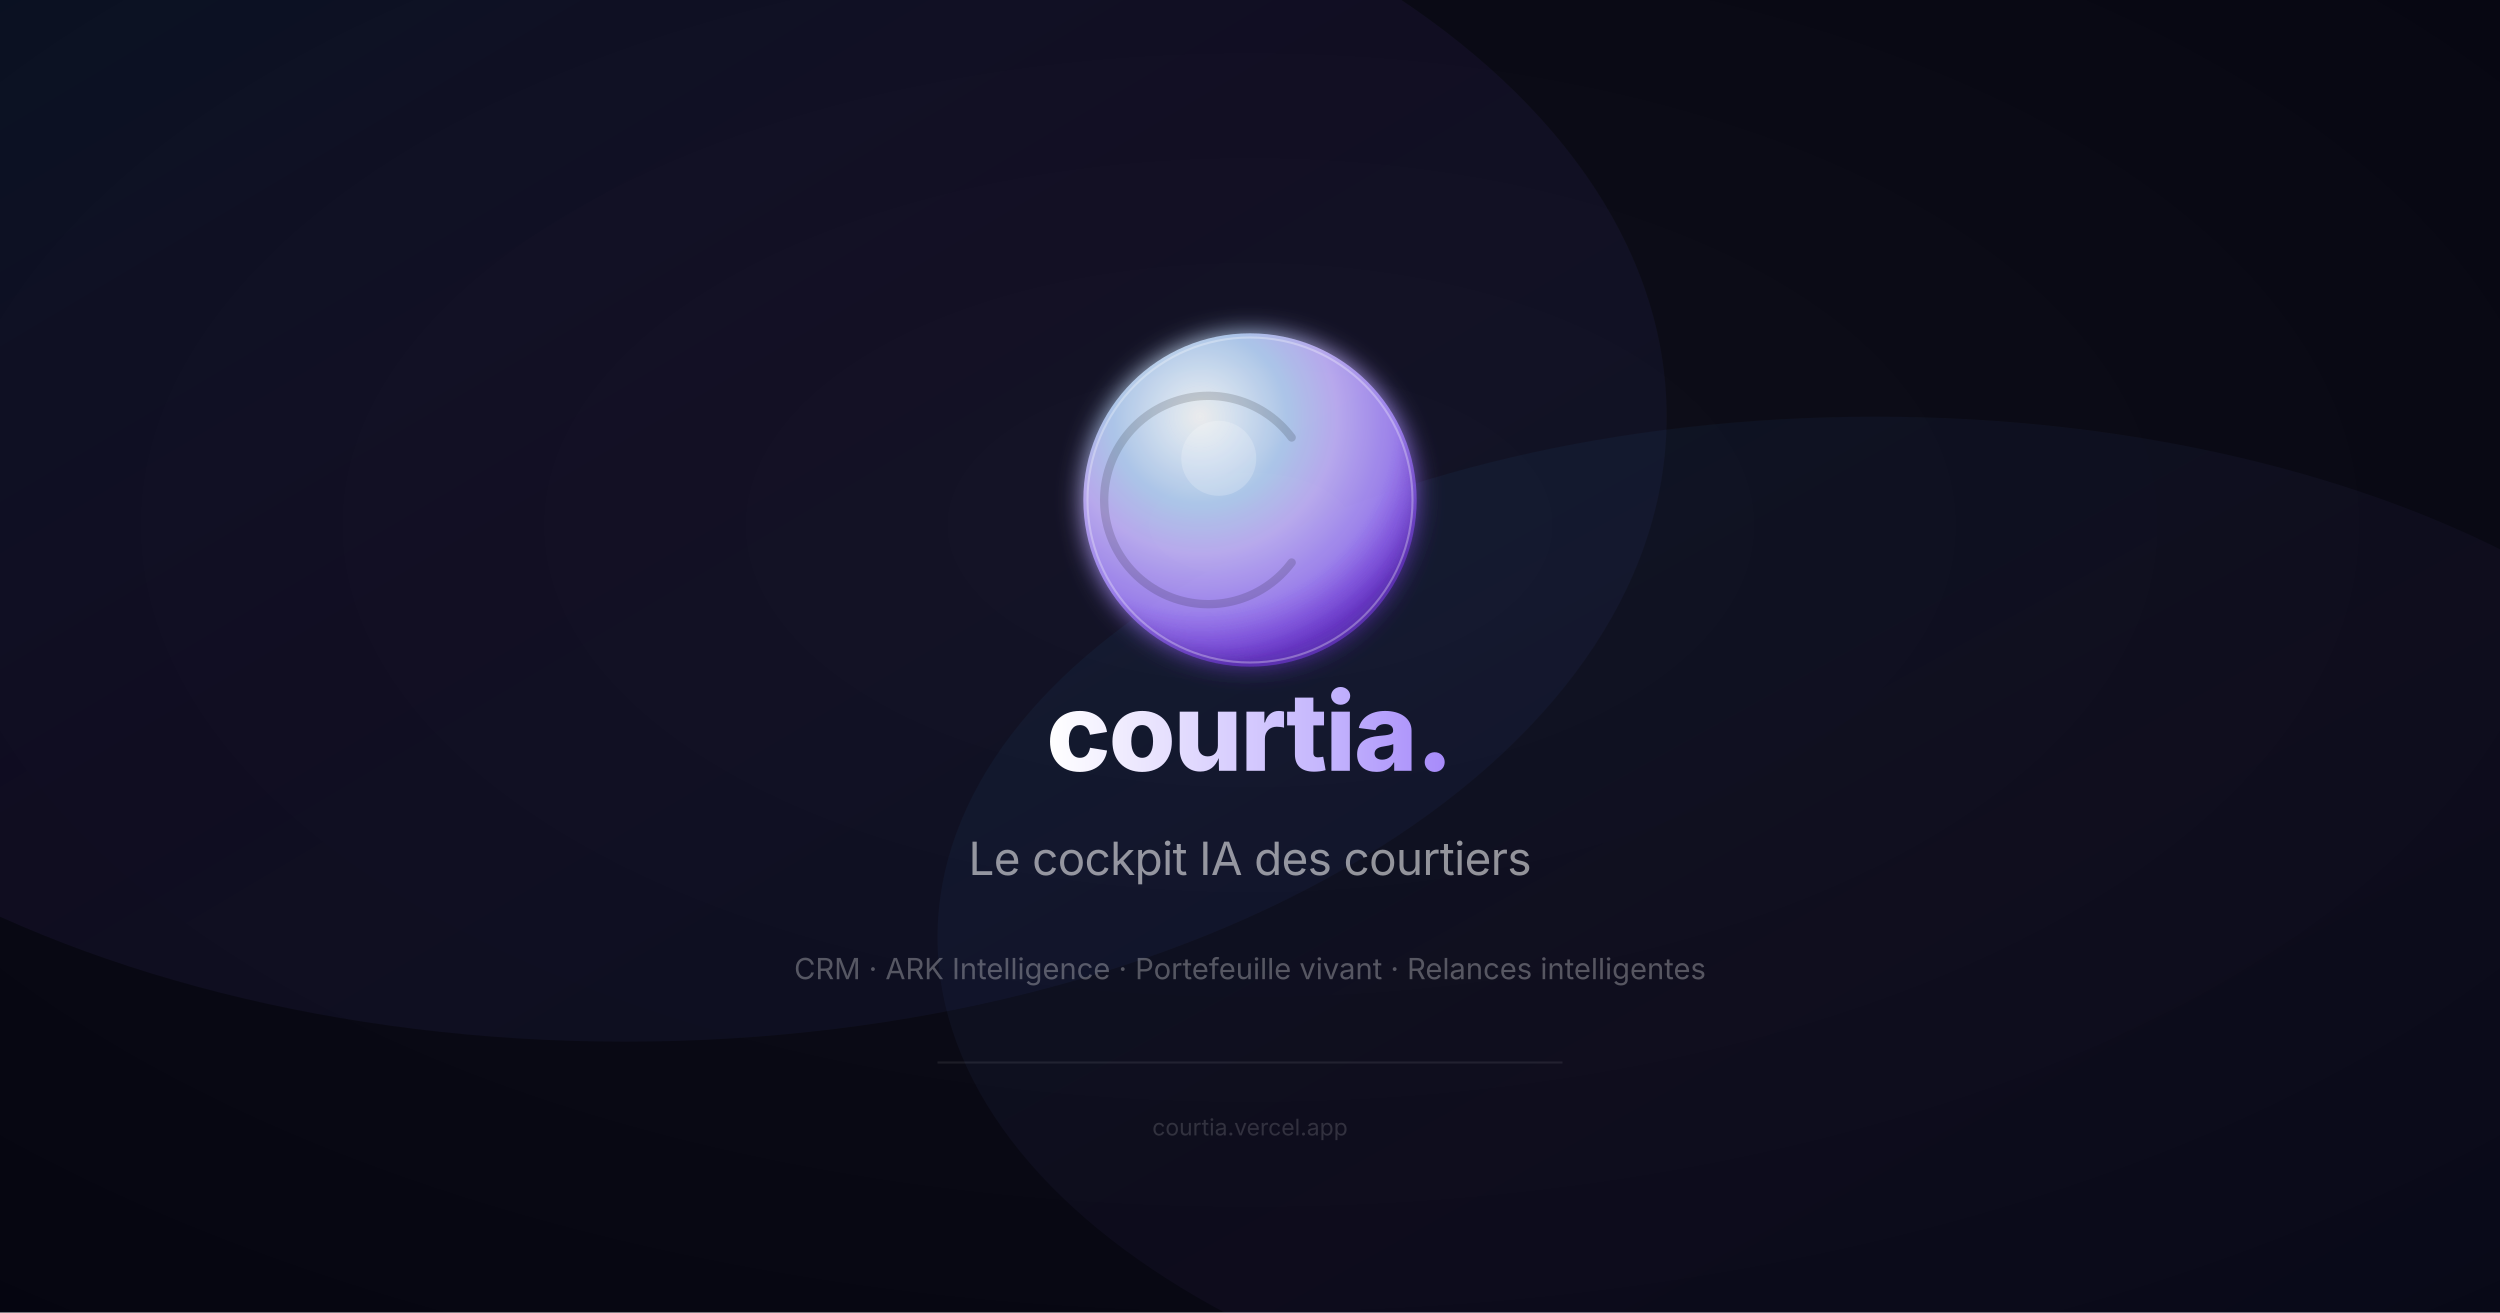
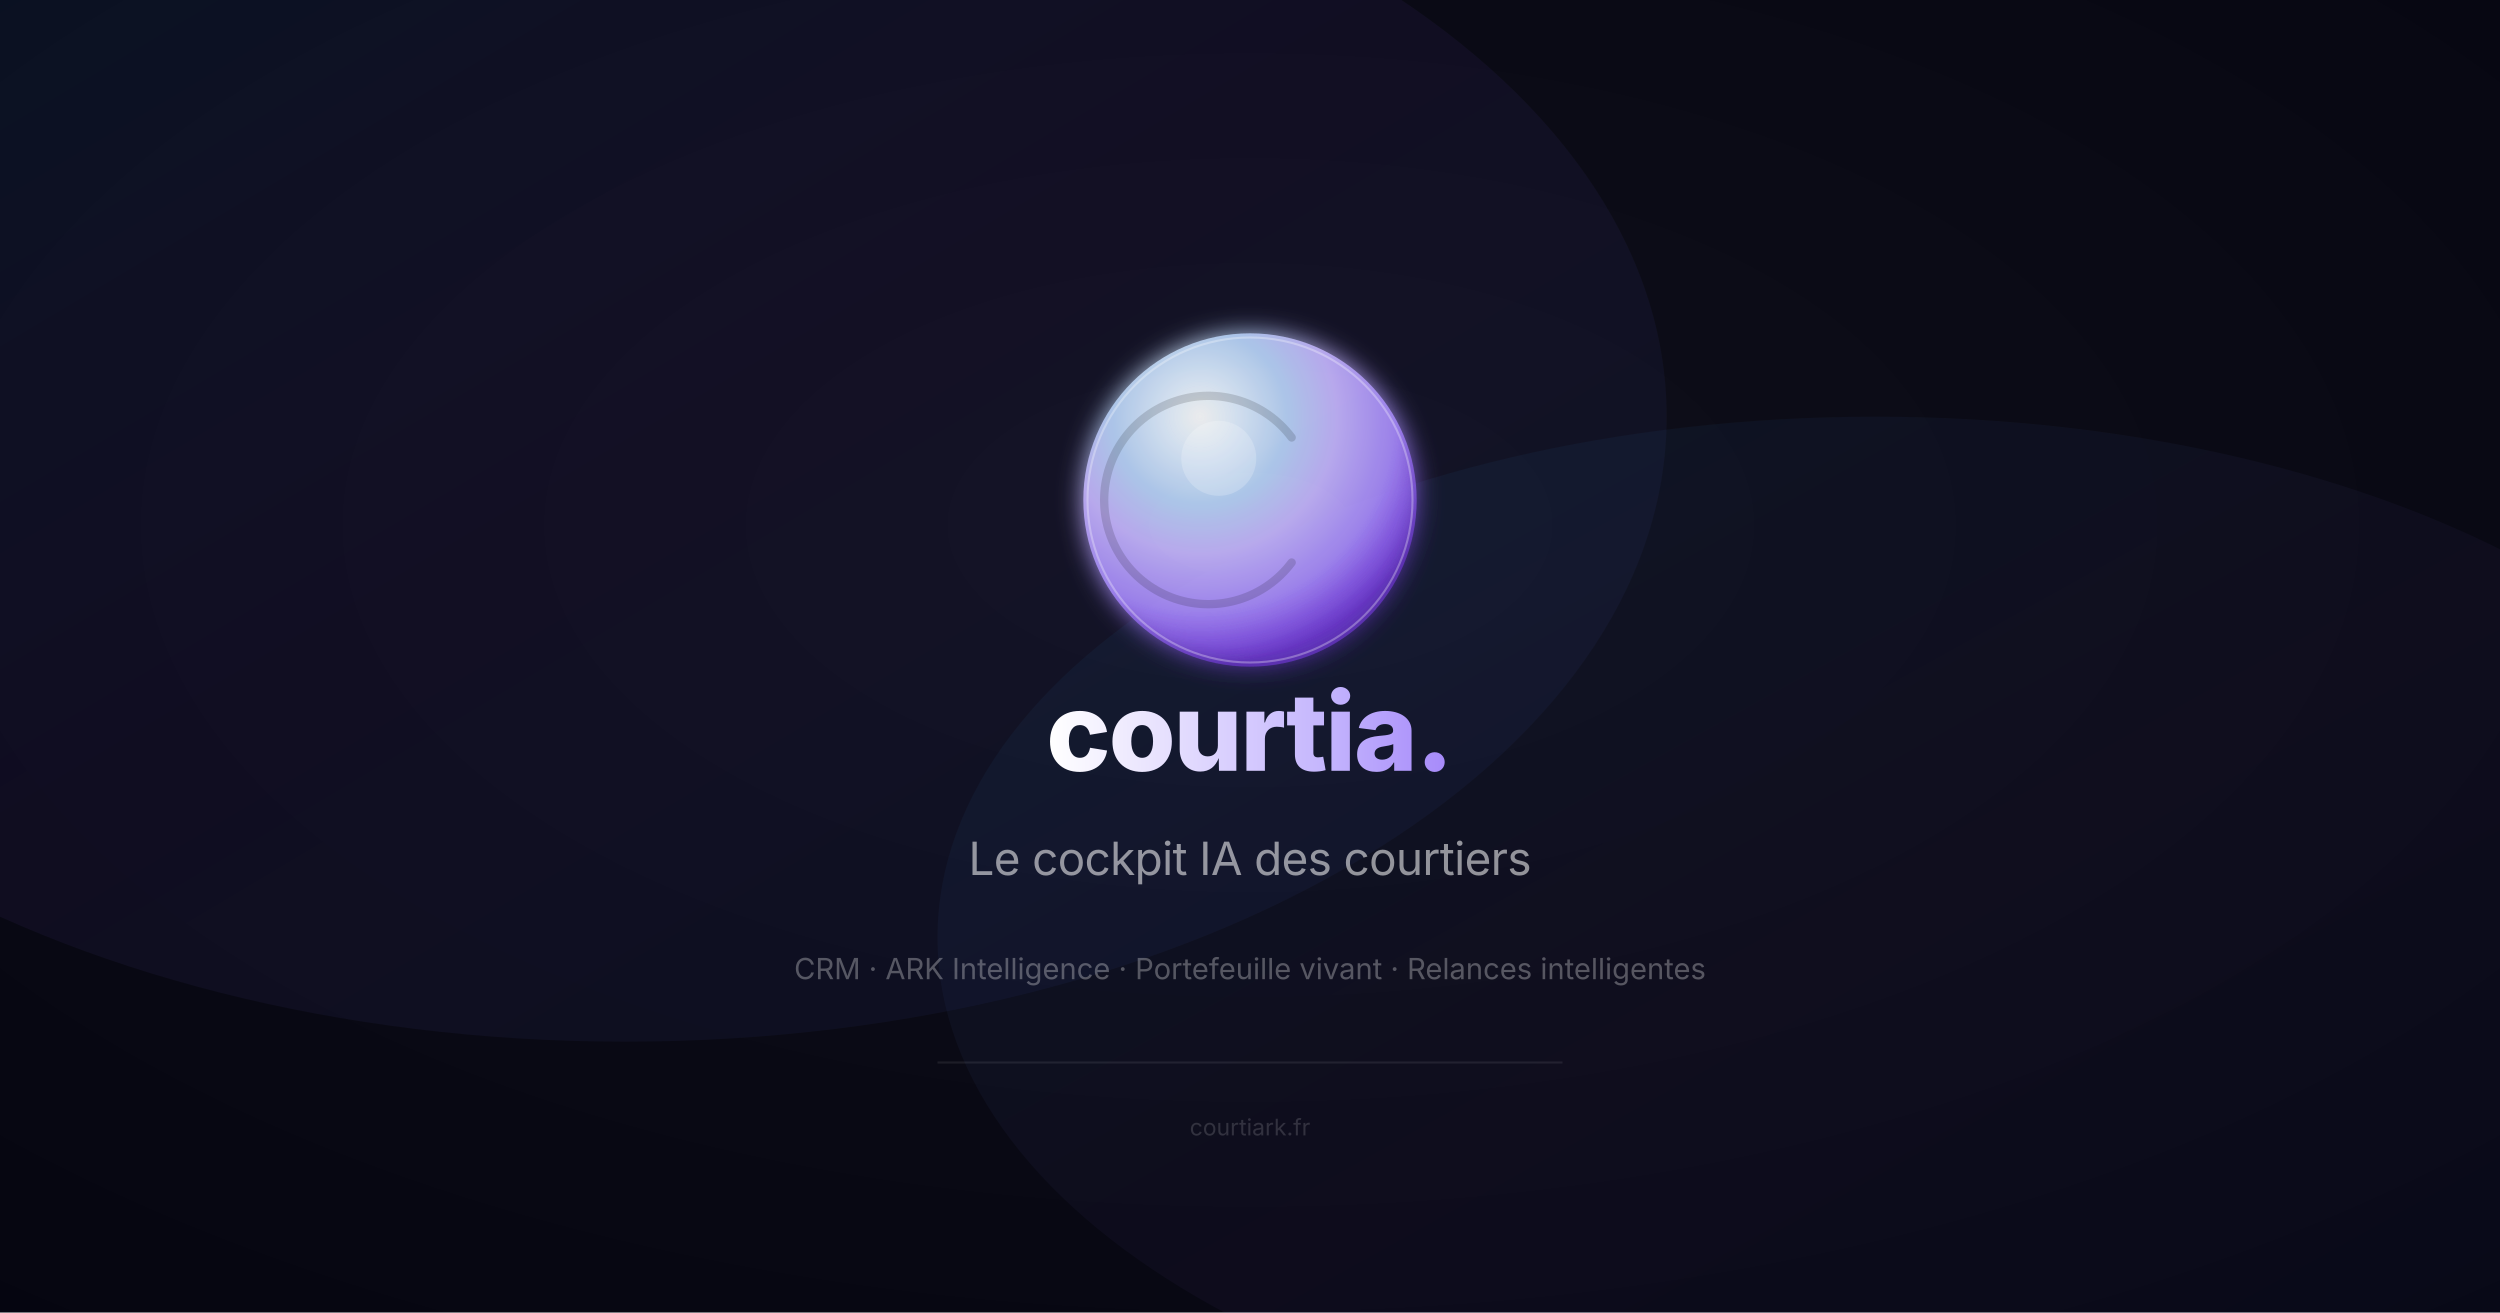
<svg xmlns="http://www.w3.org/2000/svg" width="1200" height="630" viewBox="0 0 1200 630" fill="none">
  <defs>
    <radialGradient id="bg" cx="50%" cy="40%" r="80%">
      <stop offset="0%" stop-color="#0f0f1a" />
      <stop offset="100%" stop-color="#050510" />
    </radialGradient>
    <radialGradient id="bubble" cx="35%" cy="25%" r="75%">
      <stop offset="0%" stop-color="#ffffff" stop-opacity="0.9" />
      <stop offset="15%" stop-color="#e0f0ff" />
      <stop offset="35%" stop-color="#b8d4f8" />
      <stop offset="55%" stop-color="#c4b5fd" />
      <stop offset="78%" stop-color="#a78bfa" />
      <stop offset="100%" stop-color="#7c3aed" stop-opacity="0.6" />
    </radialGradient>
    <linearGradient id="aurora1" x1="0%" y1="0%" x2="100%" y2="100%">
      <stop offset="0%" stop-color="#06b6d4" stop-opacity="0.15" />
      <stop offset="50%" stop-color="#8b5cf6" stop-opacity="0.1" />
      <stop offset="100%" stop-color="#3b82f6" stop-opacity="0.08" />
    </linearGradient>
    <linearGradient id="wordmark" x1="0%" y1="0%" x2="100%" y2="0%">
      <stop offset="0%" stop-color="#ffffff" />
      <stop offset="70%" stop-color="#c4b5fd" />
      <stop offset="100%" stop-color="#a78bfa" />
    </linearGradient>
    <filter id="glow">
      <feGaussianBlur stdDeviation="6" result="blur" />
      <feMerge>
        <feMergeNode in="blur" />
        <feMergeNode in="SourceGraphic" />
      </feMerge>
    </filter>
  </defs>
  <rect width="1200" height="630" fill="url(#bg)" />
  <ellipse cx="300" cy="200" rx="500" ry="300" fill="url(#aurora1)" opacity="0.6" />
  <ellipse cx="900" cy="450" rx="450" ry="250" fill="url(#aurora1)" opacity="0.4" />
  <g transform="translate(600, 240)">
    <circle cx="0" cy="0" r="80" fill="url(#bubble)" filter="url(#glow)" opacity="0.92" />
    <circle cx="0" cy="0" r="78" fill="none" stroke="rgba(255,255,255,0.3)" stroke-width="1" />
    <circle cx="-15" cy="-20" r="18" fill="white" opacity="0.2" />
    <path d="M 20,-30 A 50,50 0 1,0 20,30" fill="none" stroke="rgba(0,0,0,0.15)" stroke-width="4" stroke-linecap="round" />
  </g>
  <text x="600" y="370" text-anchor="middle" font-family="Inter, -apple-system, sans-serif" font-size="52" font-weight="800" fill="url(#wordmark)" letter-spacing="-1">
    courtia.
  </text>
  <text x="600" y="420" text-anchor="middle" font-family="Inter, -apple-system, sans-serif" font-size="22" font-weight="400" fill="rgba(255,255,255,0.55)" letter-spacing="-0.3">
    Le cockpit IA des courtiers
  </text>
  <text x="600" y="470" text-anchor="middle" font-family="Inter, -apple-system, sans-serif" font-size="14" font-weight="400" fill="rgba(255,255,255,0.3)">
    CRM · ARK Intelligence · Portefeuille vivant · Relances intelligentes
  </text>
  <line x1="450" y1="510" x2="750" y2="510" stroke="rgba(255,255,255,0.08)" stroke-width="1" />
  <text x="600" y="545" text-anchor="middle" font-family="Inter, -apple-system, sans-serif" font-size="11" fill="rgba(255,255,255,0.15)">
-     courtia.vercel.app
+     courtiark.fr
  </text>
</svg>
